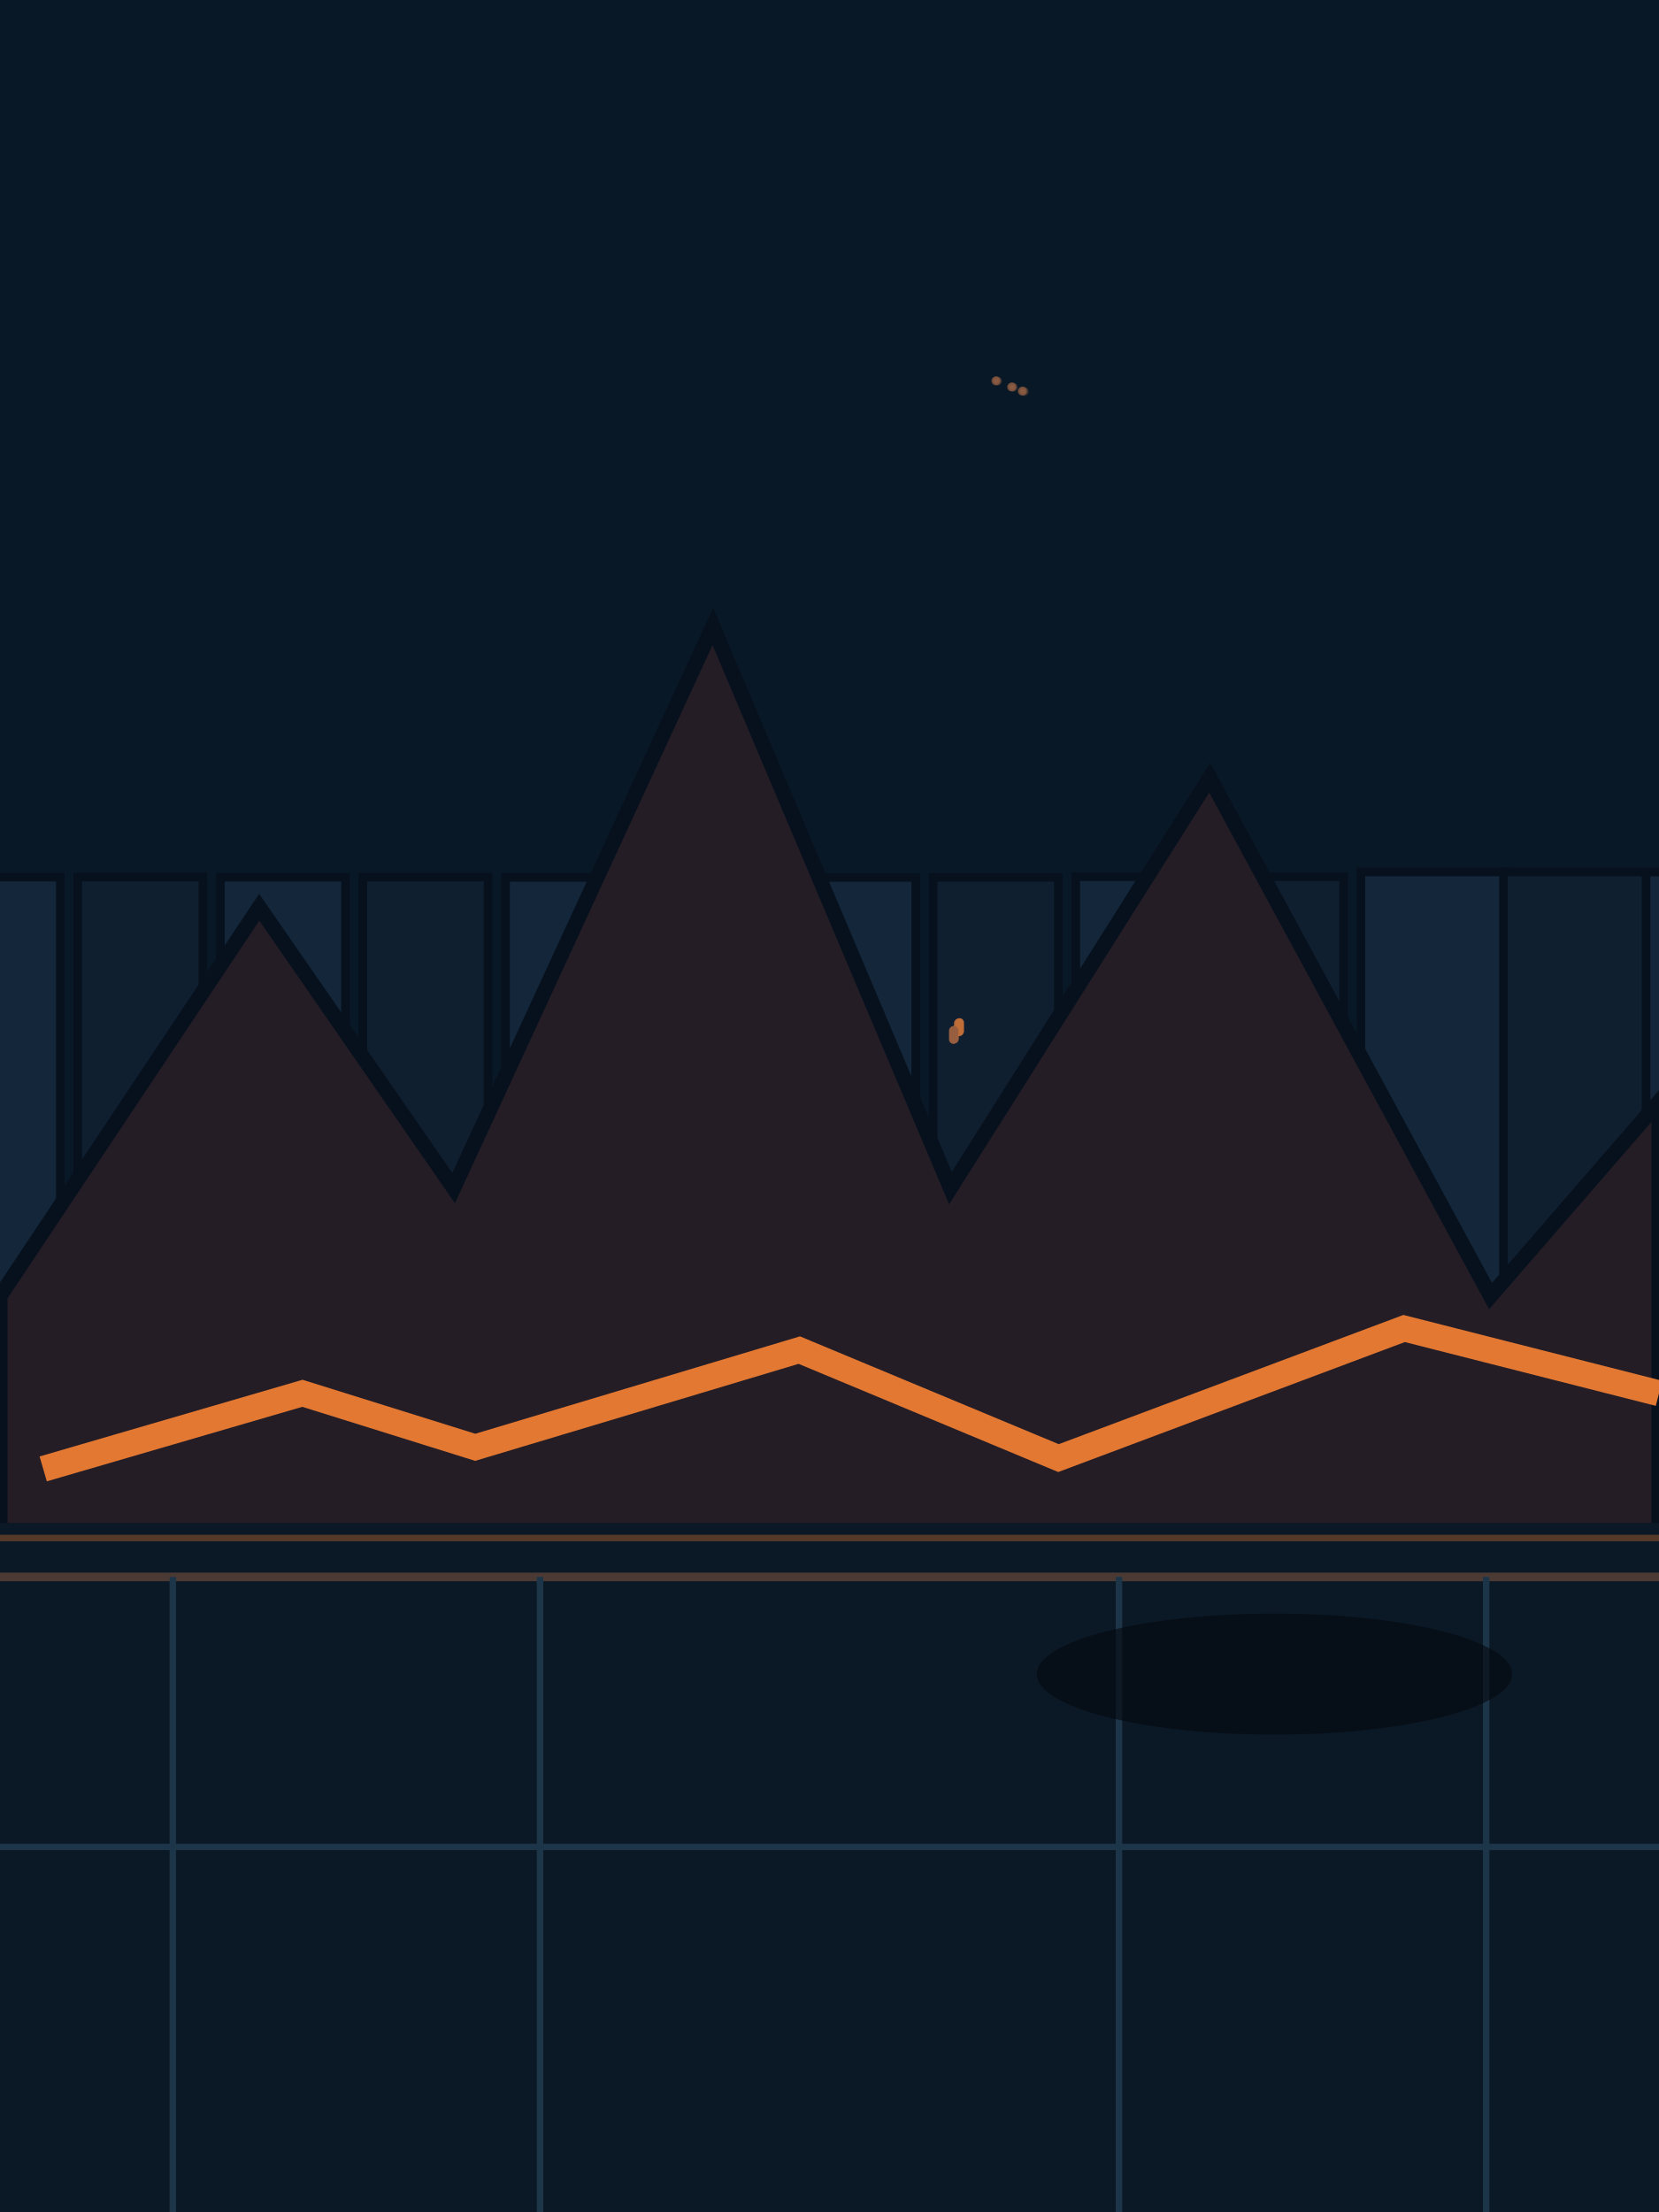
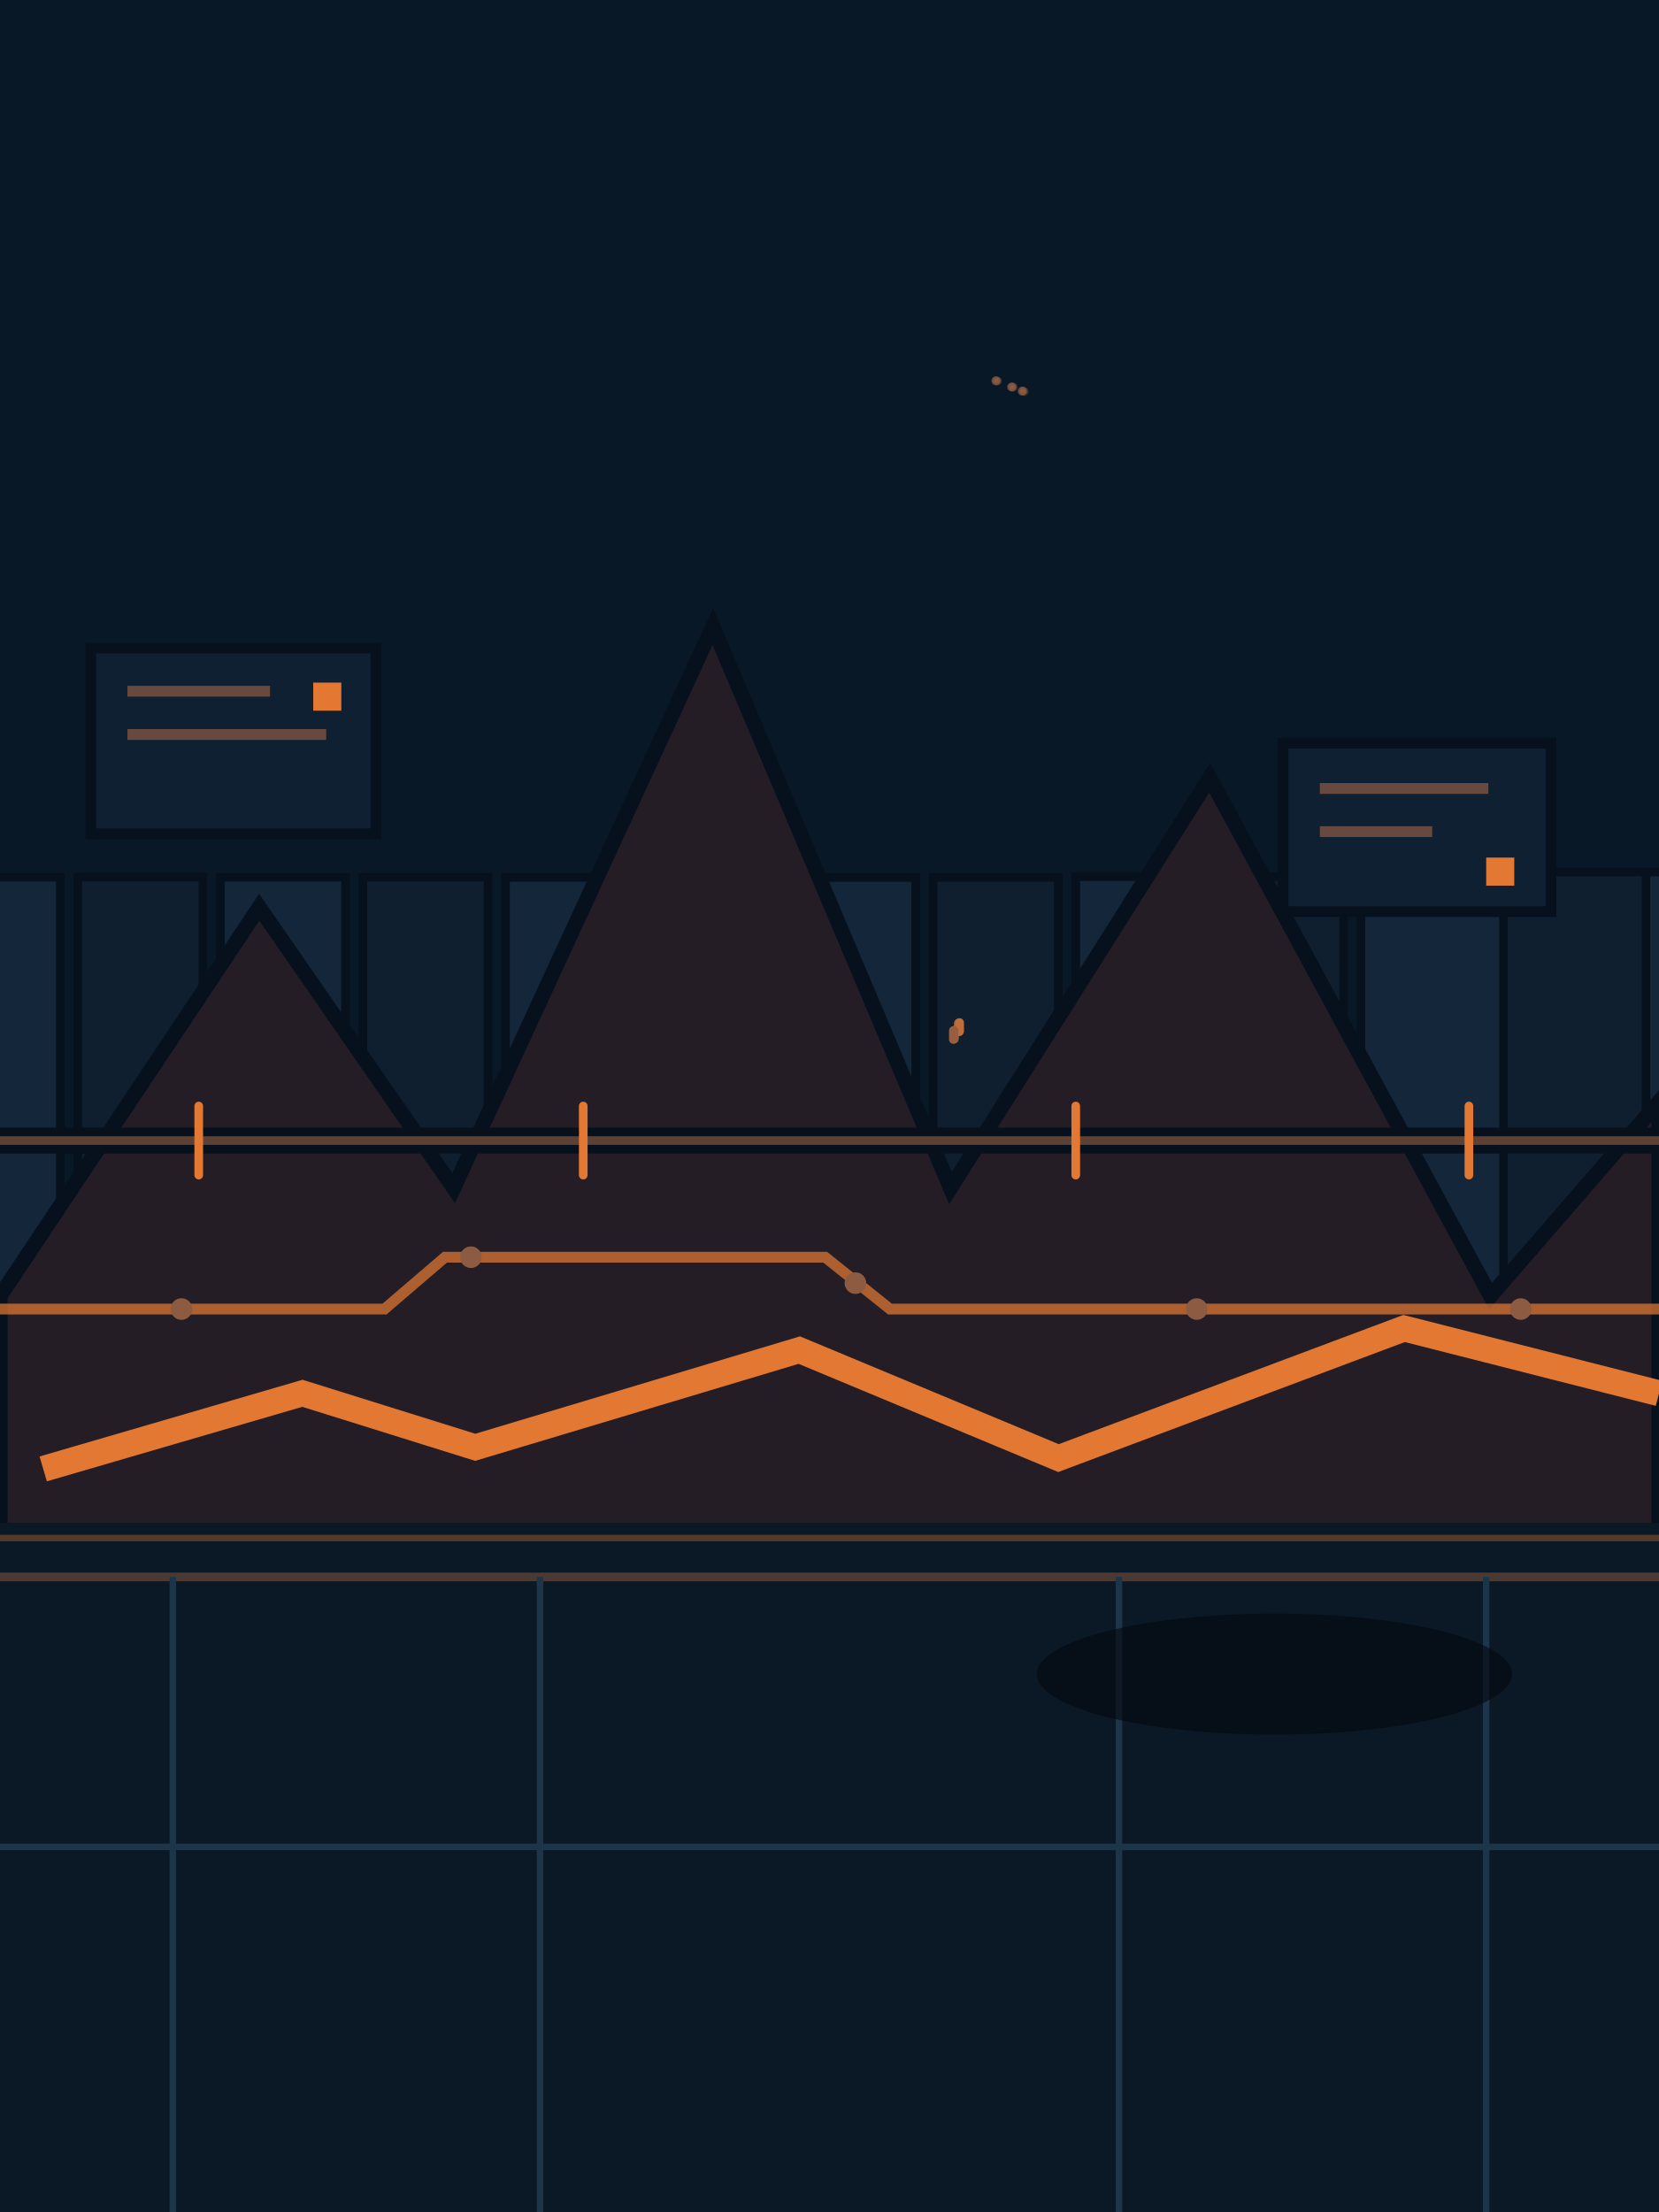
<svg xmlns="http://www.w3.org/2000/svg" width="768" height="1024" viewBox="0 0 768 1024">
  <rect width="768" height="1024" fill="#2c2020" />
  <rect width="768" height="740" fill="#091827" />
  <circle cx="468.557" cy="179.07" r="1" fill="#8c5b42" opacity=".35" />
  <circle cx="468.48" cy="179.04" r="2" fill="#8c5b42" opacity=".35" />
  <circle cx="468.71" cy="179.13" r="1" fill="#8c5b42" opacity=".35" />
  <circle cx="468.634" cy="179.1" r="2" fill="#8c5b42" opacity=".35" />
  <circle cx="468.25" cy="179.19" r="1" fill="#8c5b42" opacity=".35" />
  <circle cx="468.173" cy="179.16" r="2" fill="#8c5b42" opacity=".35" />
  <circle cx="468.403" cy="179.25" r="1" fill="#8c5b42" opacity=".35" />
  <circle cx="468.326" cy="179.22" r="2" fill="#8c5b42" opacity=".35" />
  <circle cx="469.171" cy="179.31" r="1" fill="#8c5b42" opacity=".35" />
  <circle cx="469.094" cy="179.28" r="2" fill="#8c5b42" opacity=".35" />
  <circle cx="461.107" cy="176.16" r="1" fill="#8c5b42" opacity=".35" />
  <circle cx="461.184" cy="176.19" r="2" fill="#8c5b42" opacity=".35" />
  <circle cx="461.261" cy="176.22" r="1" fill="#8c5b42" opacity=".35" />
  <circle cx="461.338" cy="176.25" r="2" fill="#8c5b42" opacity=".35" />
  <circle cx="460.8" cy="176.28" r="1" fill="#8c5b42" opacity=".35" />
  <circle cx="460.877" cy="176.31" r="2" fill="#8c5b42" opacity=".35" />
  <circle cx="460.954" cy="176.34" r="1" fill="#8c5b42" opacity=".35" />
  <circle cx="461.03" cy="176.37" r="2" fill="#8c5b42" opacity=".35" />
  <circle cx="461.722" cy="176.4" r="1" fill="#8c5b42" opacity=".35" />
  <circle cx="461.798" cy="176.43" r="2" fill="#8c5b42" opacity=".35" />
  <circle cx="473.626" cy="181.05" r="1" fill="#8c5b42" opacity=".35" />
  <circle cx="473.549" cy="181.02" r="2" fill="#8c5b42" opacity=".35" />
  <circle cx="473.472" cy="180.99" r="1" fill="#8c5b42" opacity=".35" />
  <circle cx="473.395" cy="180.96" r="2" fill="#8c5b42" opacity=".35" />
  <circle cx="473.318" cy="181.17" r="1" fill="#8c5b42" opacity=".35" />
  <circle cx="473.242" cy="181.14" r="2" fill="#8c5b42" opacity=".35" />
  <circle cx="473.165" cy="181.11" r="1" fill="#8c5b42" opacity=".35" />
  <circle cx="473.088" cy="181.08" r="2" fill="#8c5b42" opacity=".35" />
  <circle cx="474.24" cy="181.29" r="1" fill="#8c5b42" opacity=".35" />
  <circle cx="474.163" cy="181.26" r="2" fill="#8c5b42" opacity=".35" />
  <path d="M-30 650V406.05L-30,406.05 27.934,406.05V650Z" fill="#13263a" stroke="#07111d" stroke-width="4" />
  <path d="M36 650V406.025L36,406.025 93.939,406.025V650Z" fill="#101f30" stroke="#07111d" stroke-width="4" />
  <path d="M102 650V406.1L102,406.1 159.945,406.1V650Z" fill="#13263a" stroke="#07111d" stroke-width="4" />
  <path d="M168 650V406.075L168,406.075 225.951,406.075V650Z" fill="#101f30" stroke="#07111d" stroke-width="4" />
  <path d="M234 650V406.15L234,406.15 291.912,406.15V650Z" fill="#13263a" stroke="#07111d" stroke-width="4" />
  <path d="M300 650V406.125L300,406.125 357.918,406.125V650Z" fill="#101f30" stroke="#07111d" stroke-width="4" />
  <path d="M366 650V406.2L366,406.2 423.923,406.2V650Z" fill="#13263a" stroke="#07111d" stroke-width="4" />
  <path d="M432 650V406.175L432,406.175 489.928,406.175V650Z" fill="#101f30" stroke="#07111d" stroke-width="4" />
  <path d="M498 650V405.85L498,405.85 555.978,405.85V650Z" fill="#13263a" stroke="#07111d" stroke-width="4" />
  <path d="M564 650V405.825L564,405.825 621.984,405.825V650Z" fill="#101f30" stroke="#07111d" stroke-width="4" />
  <path d="M630 650V403.625L630,403.625 698.939,403.625V650Z" fill="#13263a" stroke="#07111d" stroke-width="4" />
  <path d="M696 650V403.65L696,403.65 764.934,403.65V650Z" fill="#101f30" stroke="#07111d" stroke-width="4" />
  <path d="M762 650V403.675L762,403.675 830.951,403.675V650Z" fill="#13263a" stroke="#07111d" stroke-width="4" />
  <rect x="441.704" y="471.616" width="4" height="8" rx="2" fill="#e27832" opacity=".55" />
  <rect x="441.632" y="471.652" width="4" height="8" rx="2" fill="#8c5b42" opacity=".55" />
  <rect x="441.848" y="471.688" width="4" height="8" rx="2" fill="#8c5b42" opacity=".55" />
  <rect x="441.776" y="471.724" width="4" height="8" rx="2" fill="#e27832" opacity=".55" />
  <rect x="441.992" y="471.472" width="4" height="8" rx="2" fill="#8c5b42" opacity=".55" />
  <rect x="441.92" y="471.508" width="4" height="8" rx="2" fill="#8c5b42" opacity=".55" />
  <rect x="442.136" y="471.544" width="4" height="8" rx="2" fill="#e27832" opacity=".55" />
  <rect x="442.064" y="471.58" width="4" height="8" rx="2" fill="#8c5b42" opacity=".55" />
  <rect x="442.28" y="471.328" width="4" height="8" rx="2" fill="#8c5b42" opacity=".55" />
  <rect x="442.208" y="471.364" width="4" height="8" rx="2" fill="#e27832" opacity=".55" />
  <rect x="439.472" y="475.108" width="4" height="8" rx="2" fill="#8c5b42" opacity=".55" />
  <rect x="439.544" y="475.072" width="4" height="8" rx="2" fill="#8c5b42" opacity=".55" />
  <rect x="439.328" y="475.18" width="4" height="8" rx="2" fill="#e27832" opacity=".55" />
  <rect x="439.4" y="475.144" width="4" height="8" rx="2" fill="#8c5b42" opacity=".55" />
  <rect x="439.76" y="474.964" width="4" height="8" rx="2" fill="#8c5b42" opacity=".55" />
  <rect x="439.832" y="474.928" width="4" height="8" rx="2" fill="#e27832" opacity=".55" />
  <rect x="439.616" y="475.036" width="4" height="8" rx="2" fill="#8c5b42" opacity=".55" />
  <rect x="439.688" y="475" width="4" height="8" rx="2" fill="#8c5b42" opacity=".55" />
  <path d="M0 600l120-180 90 130 120-260 110 260 120-190 130 240 78-90v240H0Z" fill="#241d26" stroke="#07111d" stroke-width="7" />
  <path d="M20 680l120-35 80 25 150-45 120 50 160-60 118 30" fill="none" stroke="#e27832" stroke-width="12" />
+   <g id="apn-editorial-motifs">
+     <g id="billboard" fill="#102033" stroke="#07111d" stroke-width="5">
+       <path d="M42 300h132v86H42zM594 344h124v78H594z" />
+       <path d="M59 320h66M59 340h92M611 365h78M611 385h52" fill="none" stroke="#8c5b42" stroke-width="5" opacity=".7" />
+       <path d="M145 316h13v13h-13zM688 397h13v13h-13z" fill="#e27832" stroke="none" />
+     </g>
+     <g id="signal-rail" fill="none" stroke-linecap="round">
+       <path d="M0 528H768" stroke="#07111d" stroke-width="12" />
+       <path d="M0 528H768" stroke="#8c5b42" stroke-width="4" opacity=".65" />
+       <path d="M92 512v32M270 512v32M498 512v32M680 512v32" stroke="#e27832" stroke-width="4" />
+     </g>
+     <path id="patchline" d="M0 606h178l28-24h176l30 24h356" fill="none" stroke="#e27832" stroke-width="5" opacity=".72" />
+     <g id="archive-lights" fill="#8c5b42">
+       <circle cx="84" cy="606" r="5" />
+       <circle cx="218" cy="582" r="5" />
+       <circle cx="396" cy="594" r="5" />
+       <circle cx="554" cy="606" r="5" />
+       <circle cx="704" cy="606" r="5" />
+     </g>
+   </g>
  <path d="M0 705H768V1024H0Z" fill="#0b1825" />
  <path d="M0 730H768" stroke="#8c5b42" stroke-width="4" opacity=".5" />
  <path d="M0 855H768M80 730V1024M250 730V1024M518 730V1024M688 730V1024" stroke="#1d3548" stroke-width="3" />
  <ellipse cx="590" cy="775" rx="110" ry="28" fill="#03070d" opacity=".6" />
  <path d="M0 712H768" stroke="#e27832" stroke-width="3" opacity=".35" />
</svg>
